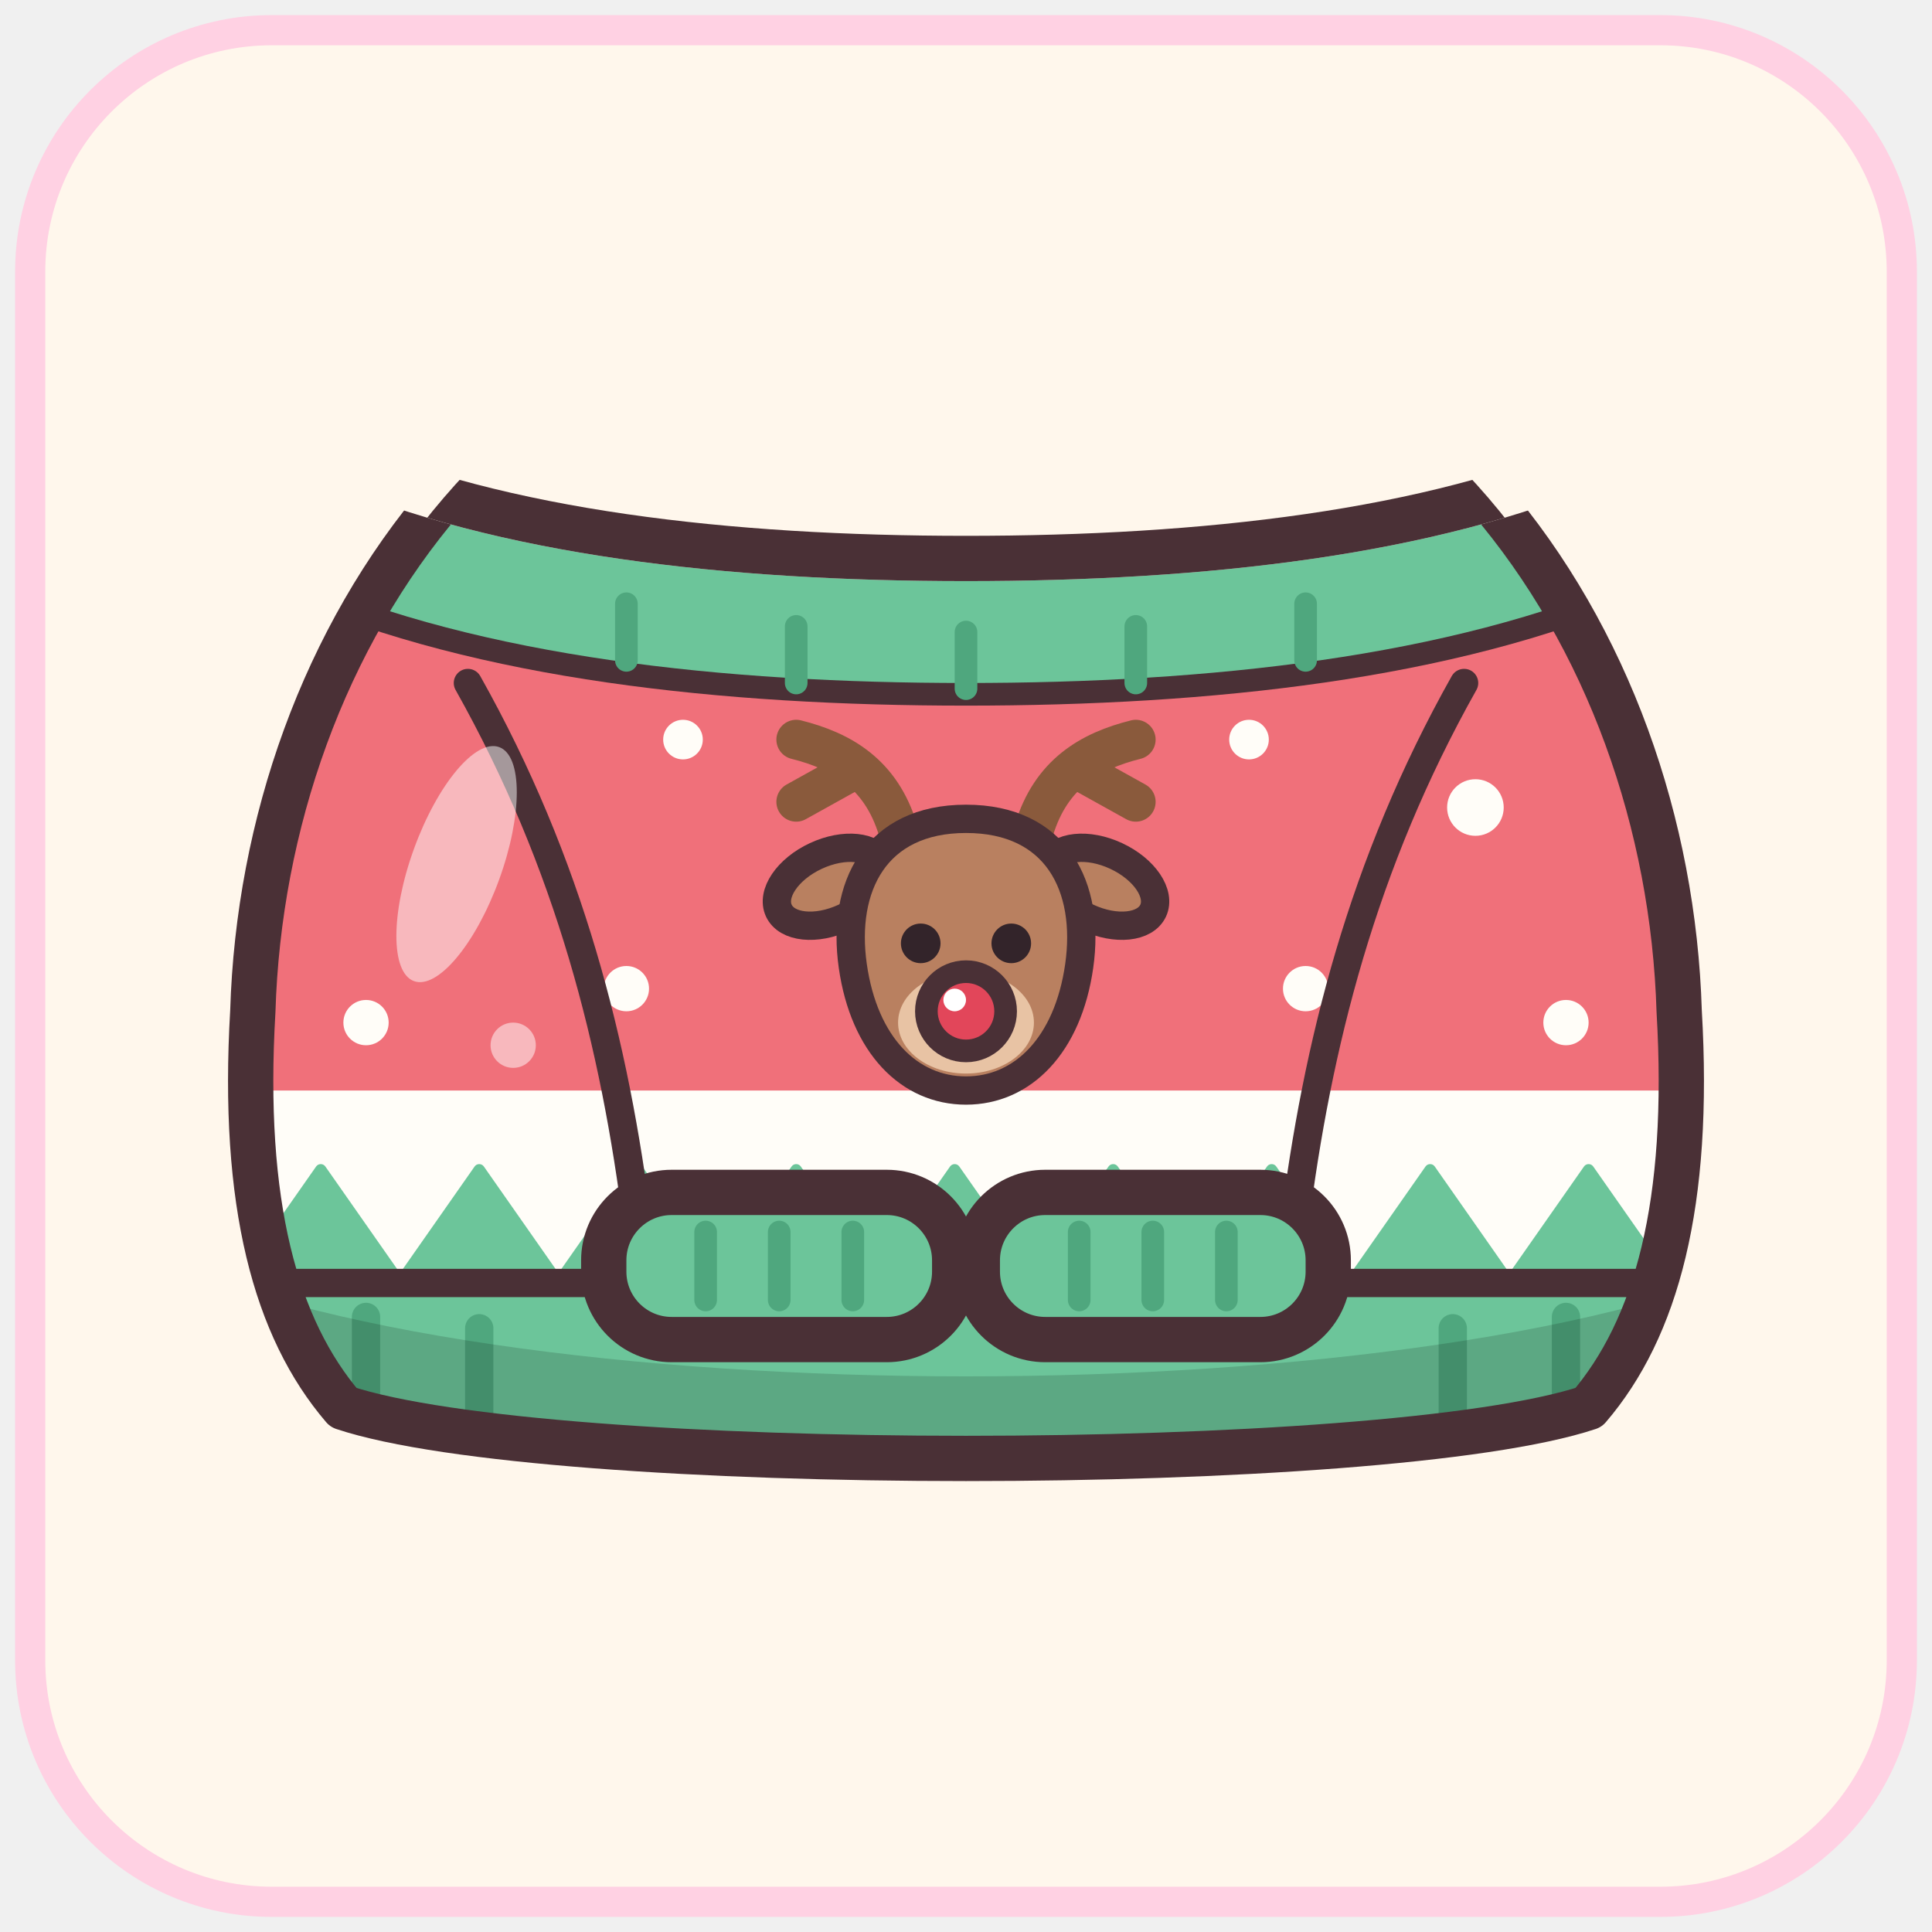
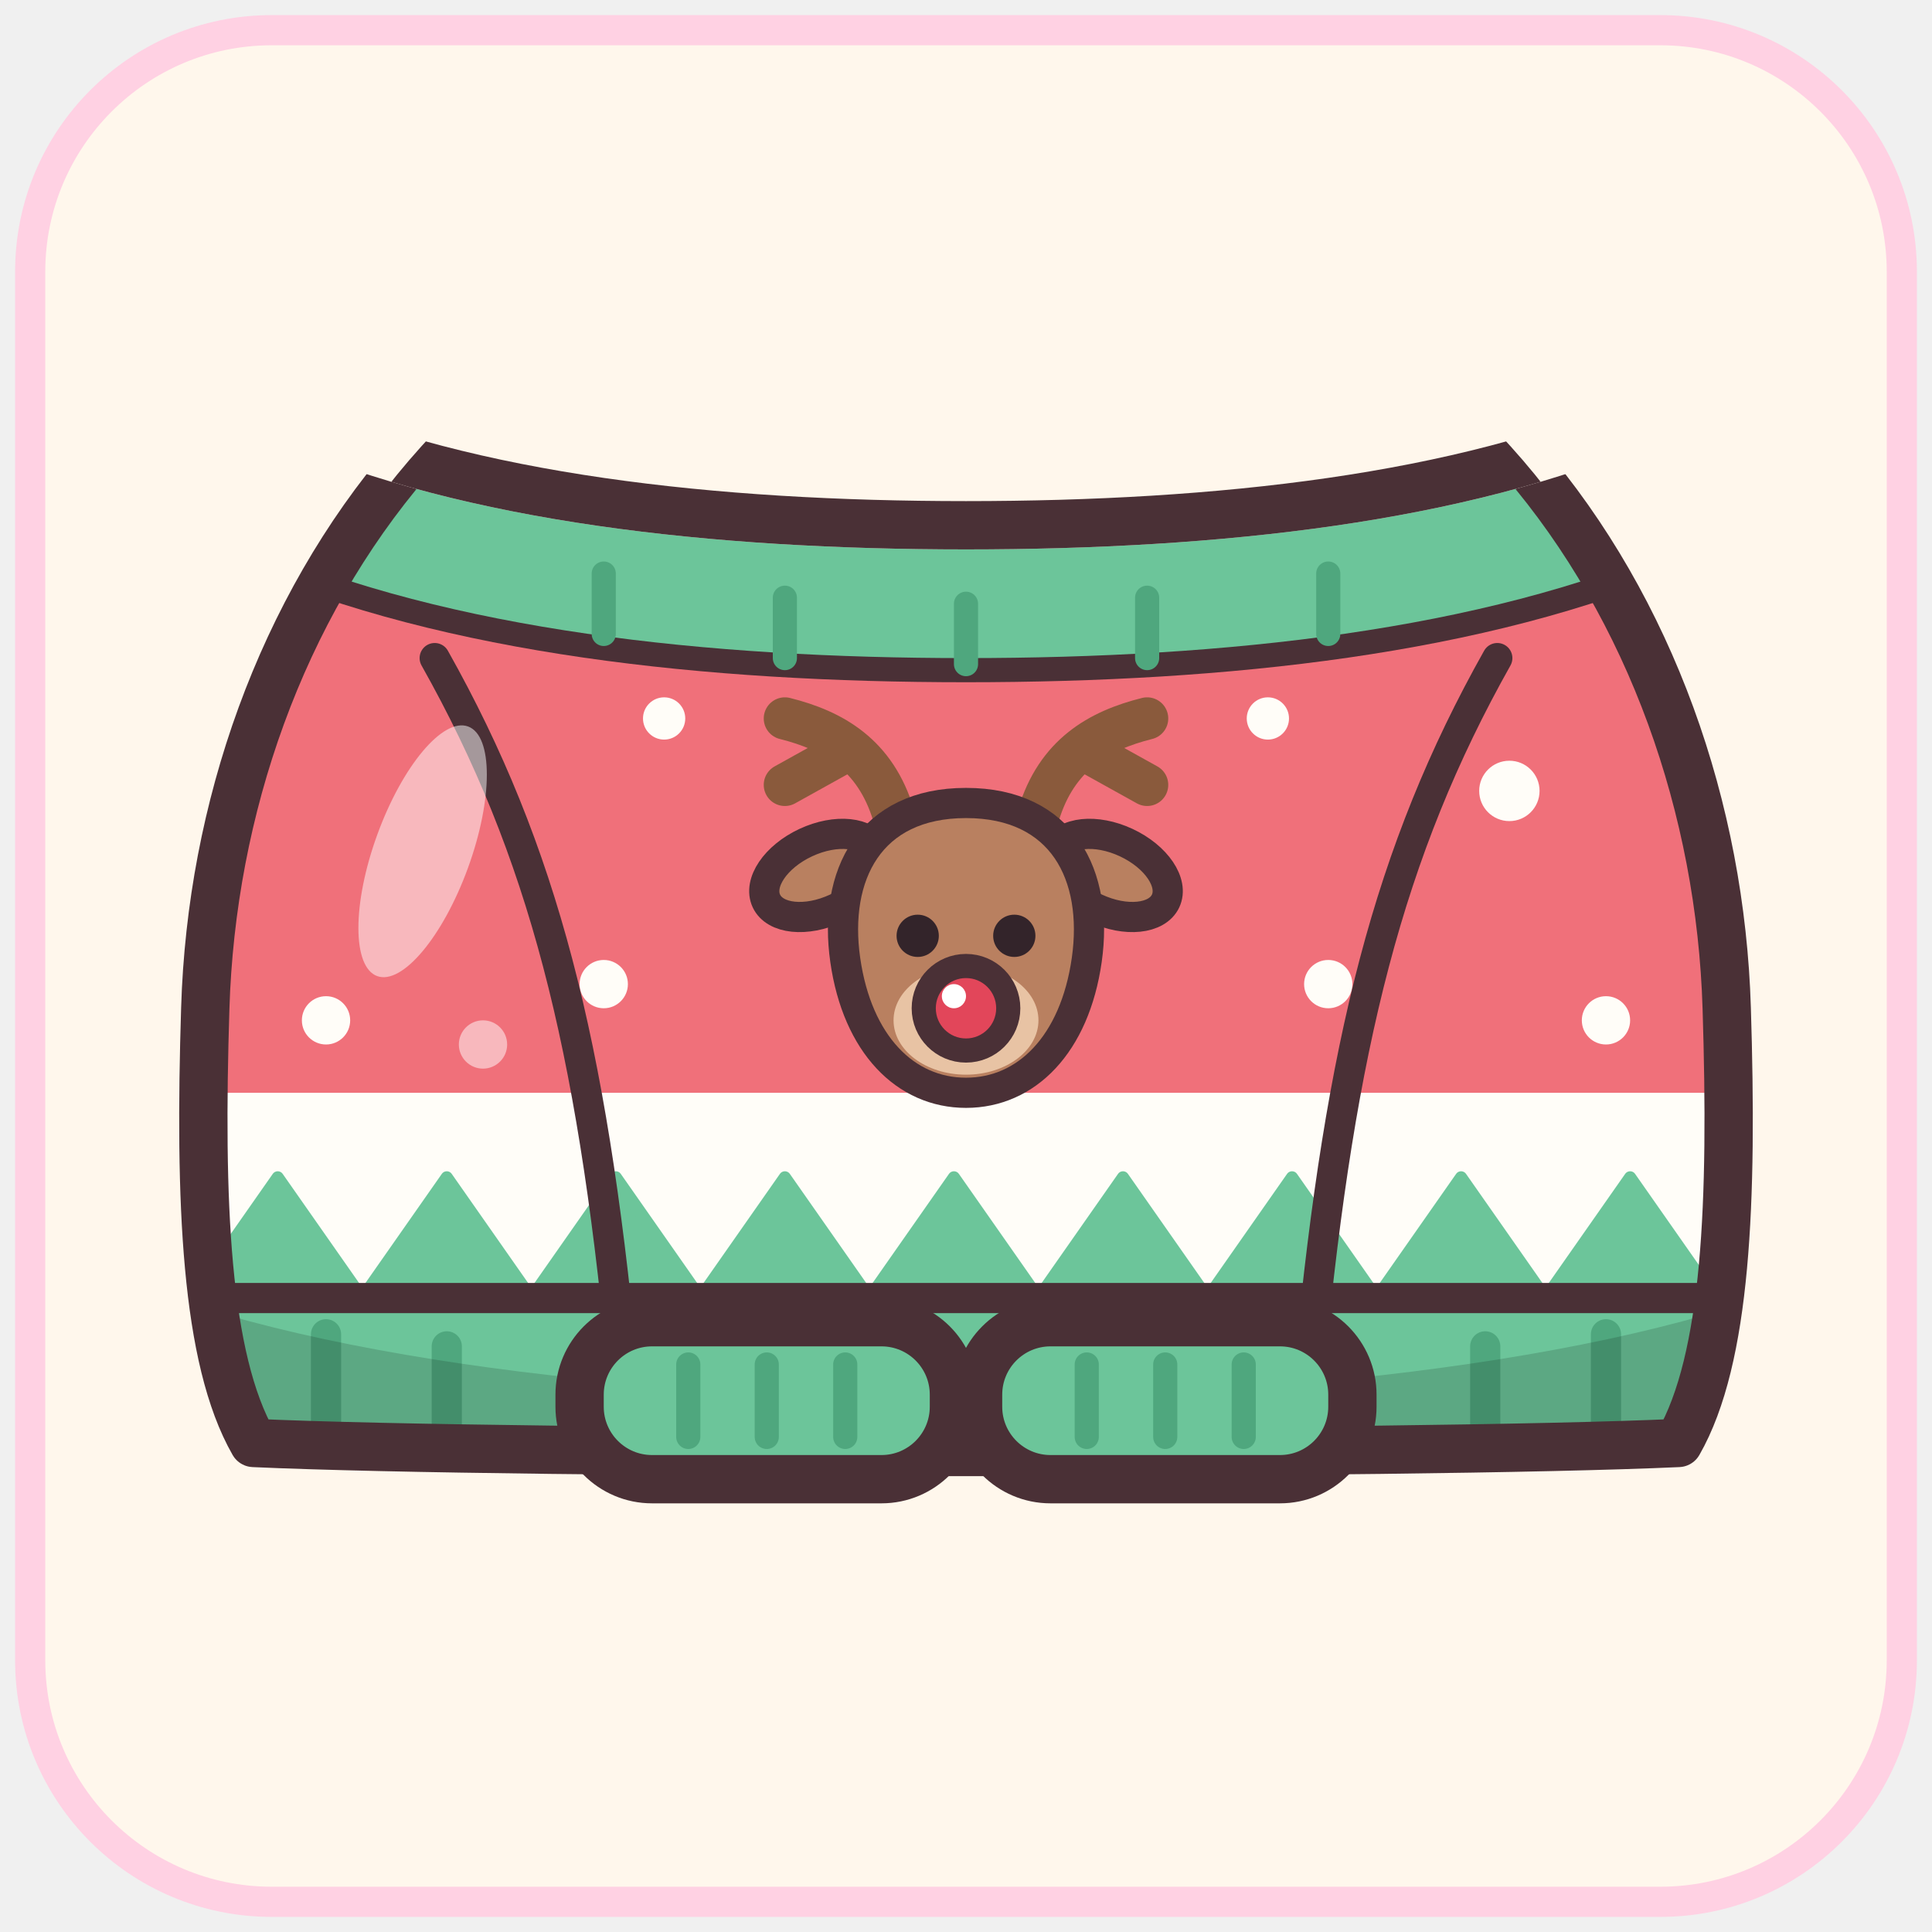
<svg xmlns="http://www.w3.org/2000/svg" viewBox="0 0 256 256" width="256" height="256">
  <rect x="4" y="4" width="248" height="248" rx="32" fill="#FFF7EC" stroke="#FFD1E3" stroke-width="4" />
-   <svg x="20" y="20" width="216" height="216" viewBox="112 290 288 200" preserveAspectRatio="xMidYMid meet" overflow="visible">
+   <svg x="20" y="20" width="216" height="216" viewBox="121 256 270 270" preserveAspectRatio="xMidYMid meet" overflow="visible">
    <defs>
      <path id="sw-head" d="M256 318 C172 318 96 300 92 232 C88 185 100 150 118 128 C112 104 118 74 134 60 C146 50 160 52 170 62 C184 76 196 90 208 100 C236 94 276 94 304 100 C316 90 328 76 342 62 C352 52 366 50 378 60 C394 74 400 104 394 128 C412 150 424 185 420 232 C416 300 340 318 256 318 Z" />
-       <path id="sw-shape" d="M256 266 C336 266 380 332 382 398 C384 432 378 454 366 468 C330 480 182 480 146 468 C134 454 128 432 130 398 C132 332 176 266 256 266 Z" />
+       <path id="sw-shape" d="M256 266 C336 266 380 332 382 398 C383 430 382 456 374 470 C330 472 182 472 138 470 C130 456 129 430 130 398 C132 332 176 266 256 266 Z" />
      <clipPath id="sw-clip">
        <use href="#sw-shape" />
      </clipPath>
      <mask id="sw-cut" maskUnits="userSpaceOnUse" x="0" y="0" width="512" height="512">
        <rect width="512" height="512" fill="#fff" />
        <use href="#sw-head" fill="#000" stroke="#000" stroke-width="8" />
      </mask>
    </defs>
    <g stroke-linejoin="round" stroke-linecap="round">
      <g mask="url(#sw-cut)">
        <g clip-path="url(#sw-clip)">
          <rect x="100" y="250" width="312" height="240" fill="#F0707A" />
          <g fill="#FFFDF8">
            <circle cx="346" cy="362" r="5" />
            <circle cx="150" cy="400" r="4" />
            <circle cx="362" cy="400" r="4" />
            <circle cx="196" cy="394" r="4" />
            <circle cx="316" cy="394" r="4" />
            <circle cx="206" cy="350" r="3.5" />
            <circle cx="306" cy="350" r="3.5" />
          </g>
          <rect x="100" y="412" width="312" height="34" fill="#FFFDF8" />
          <path fill="#6CC59A" d="M100 446 L114 426 L128 446 L142 426 L156 446 L170 426 L184 446 L198 426 L212 446 L226 426 L240 446 L254 426 L268 446 L282 426 L296 446 L310 426 L324 446 L338 426 L352 446 L366 426 L380 446 L394 426 L408 446 Z" stroke="#6CC59A" stroke-width="2" />
          <g transform="translate(256 386)">
            <path fill="none" stroke="#8A5A3C" stroke-width="7" d="M-12 -20 C-15 -30 -22 -34 -30 -36 M-21 -30 L-30 -25 M12 -20 C15 -30 22 -34 30 -36 M21 -30 L30 -25" />
            <ellipse cx="-24" cy="-10" rx="10" ry="6" fill="#B98060" stroke="#4A3036" stroke-width="5" transform="rotate(-25 -24 -10)" />
            <ellipse cx="24" cy="-10" rx="10" ry="6" fill="#B98060" stroke="#4A3036" stroke-width="5" transform="rotate(25 24 -10)" />
            <path fill="#B98060" stroke="#4A3036" stroke-width="5" d="M0 -22 C16 -22 22 -10 20 4 C18 18 10 26 0 26 C-10 26 -18 18 -20 4 C-22 -10 -16 -22 0 -22 Z" />
            <ellipse cx="0" cy="14" rx="12" ry="9" fill="#E8C3A4" />
            <circle cx="-8" cy="0" r="3.5" fill="#33242A" />
            <circle cx="8" cy="0" r="3.5" fill="#33242A" />
            <circle cx="0" cy="12" r="7" fill="#E2465A" stroke="#4A3036" stroke-width="4" />
            <circle cx="-2" cy="10" r="2" fill="#FFFFFF" />
          </g>
          <rect x="100" y="446" width="312" height="40" fill="#6CC59A" />
          <path fill="none" stroke="#4FA77E" stroke-width="5" d="M150 452 L150 474 M170 454 L170 478 M342 454 L342 478 M362 452 L362 474" />
          <path fill="none" stroke="#4A3036" stroke-width="5" d="M128 446 L384 446" />
          <use href="#sw-head" fill="#000" fill-opacity="0.15" transform="translate(0 20)" />
          <path fill="#000" fill-opacity="0.15" d="M110 440 C170 470 342 470 402 440 L402 500 L110 500 Z" />
          <path fill="none" stroke="#4A3036" stroke-width="40" d="M92 238 C96 306 172 324 256 324 C340 324 416 306 420 238" />
          <path fill="none" stroke="#6CC59A" stroke-width="32" d="M92 238 C96 306 172 324 256 324 C340 324 416 306 420 238" />
          <path fill="none" stroke="#4FA77E" stroke-width="4" d="M196 326 L196 336 M226 330 L226 340 M256 331 L256 341 M286 330 L286 340 M316 326 L316 336" />
        </g>
-         <path fill="none" stroke="#4A3036" stroke-width="5" d="M168 340 C186 372 194 404 198 436 M344 340 C326 372 318 404 314 436" />
+         <path fill="none" stroke="#4A3036" stroke-width="5" d="M168 340 C186 372 194 404 199 456 M344 340 C326 372 318 404 313 456" />
        <use href="#sw-shape" fill="none" stroke="#4A3036" stroke-width="8" />
      </g>
-       <rect x="192" y="430" width="62" height="26" rx="12" fill="#6CC59A" stroke="#4A3036" stroke-width="8" />
-       <rect x="258" y="430" width="62" height="26" rx="12" fill="#6CC59A" stroke="#4A3036" stroke-width="8" />
-       <path fill="none" stroke="#4FA77E" stroke-width="4" d="M210 437 L210 449 M223 437 L223 449 M236 437 L236 449 M276 437 L276 449 M289 437 L289 449 M302 437 L302 449" />
+       <g transform="translate(0 20)">
+         <rect x="192" y="430" width="62" height="26" rx="12" fill="#6CC59A" stroke="#4A3036" stroke-width="8" />
+         <rect x="258" y="430" width="62" height="26" rx="12" fill="#6CC59A" stroke="#4A3036" stroke-width="8" />
+         <path fill="none" stroke="#4FA77E" stroke-width="4" d="M210 437 L210 449 M223 437 L223 449 M236 437 L236 449 M276 437 L276 449 M289 437 L289 449 M302 437 L302 449" />
+       </g>
      <ellipse fill="#FFFFFF" fill-opacity="0.5" cx="166" cy="372" rx="8" ry="22" transform="rotate(20 166 372)" />
      <circle fill="#FFFFFF" fill-opacity="0.5" cx="176" cy="404" r="4" />
    </g>
    <use href="#sw-head" fill="none" stroke="#4A3036" stroke-width="8" clip-path="url(#sw-clip)" />
  </svg>
</svg>
